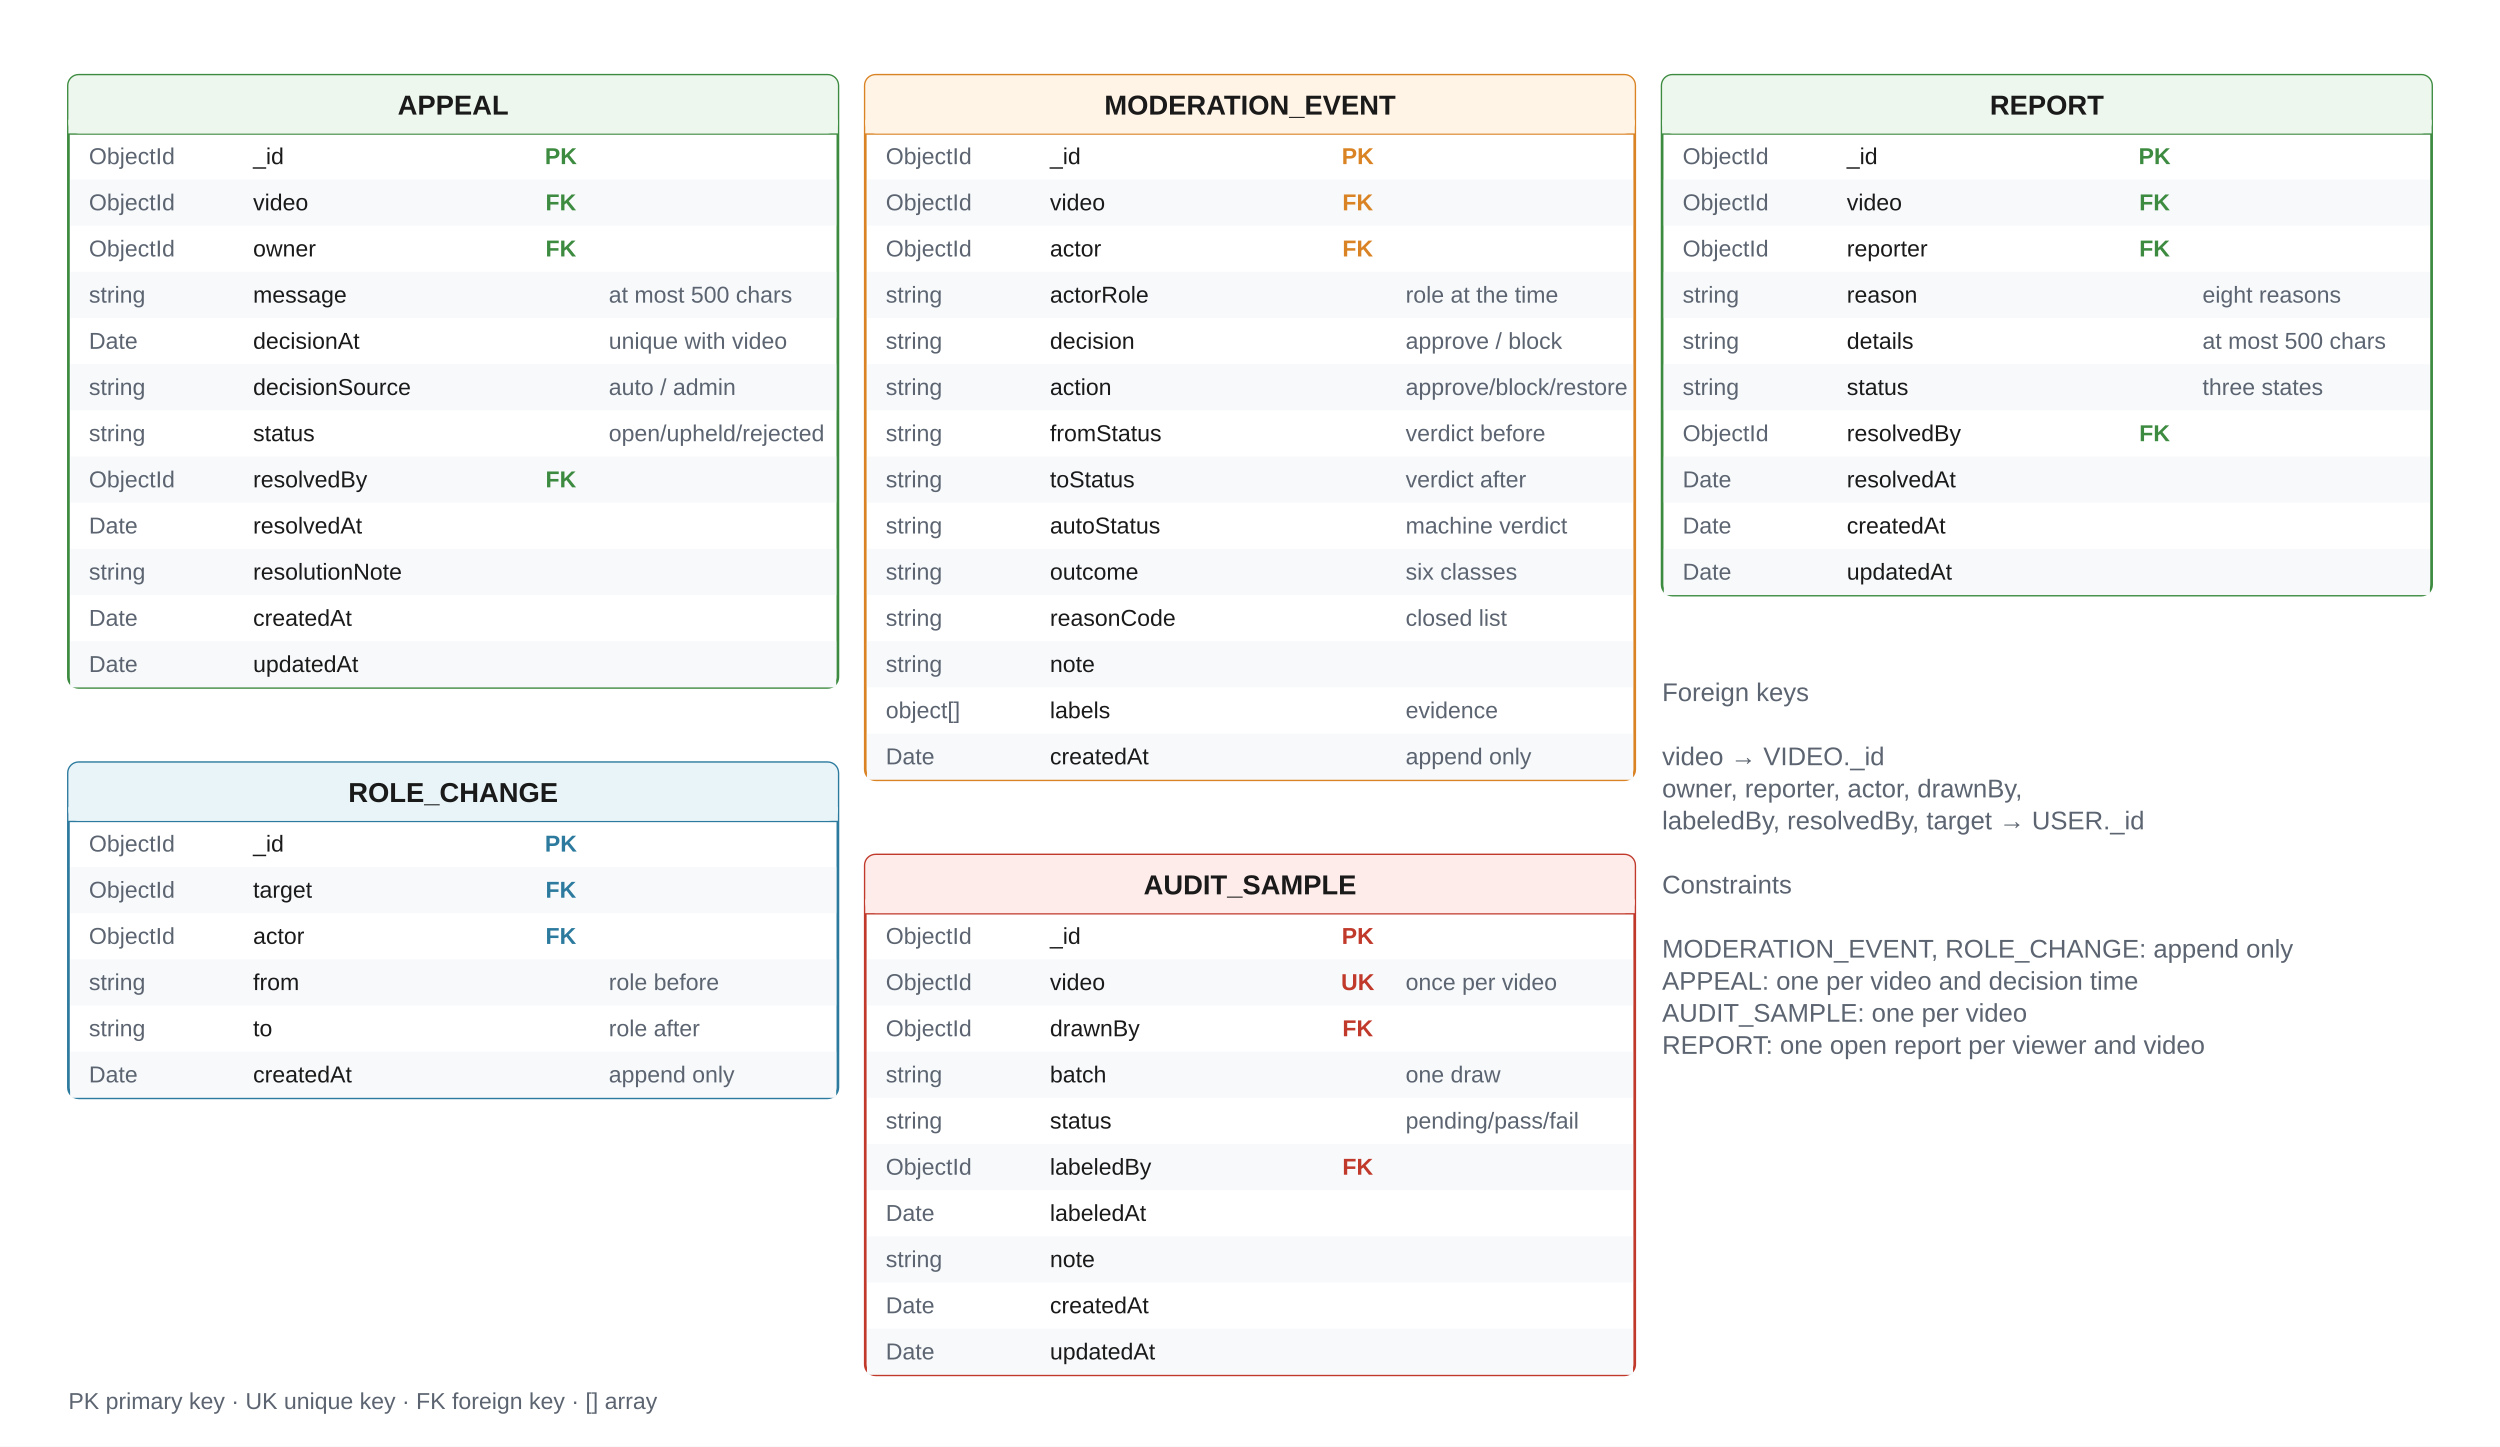
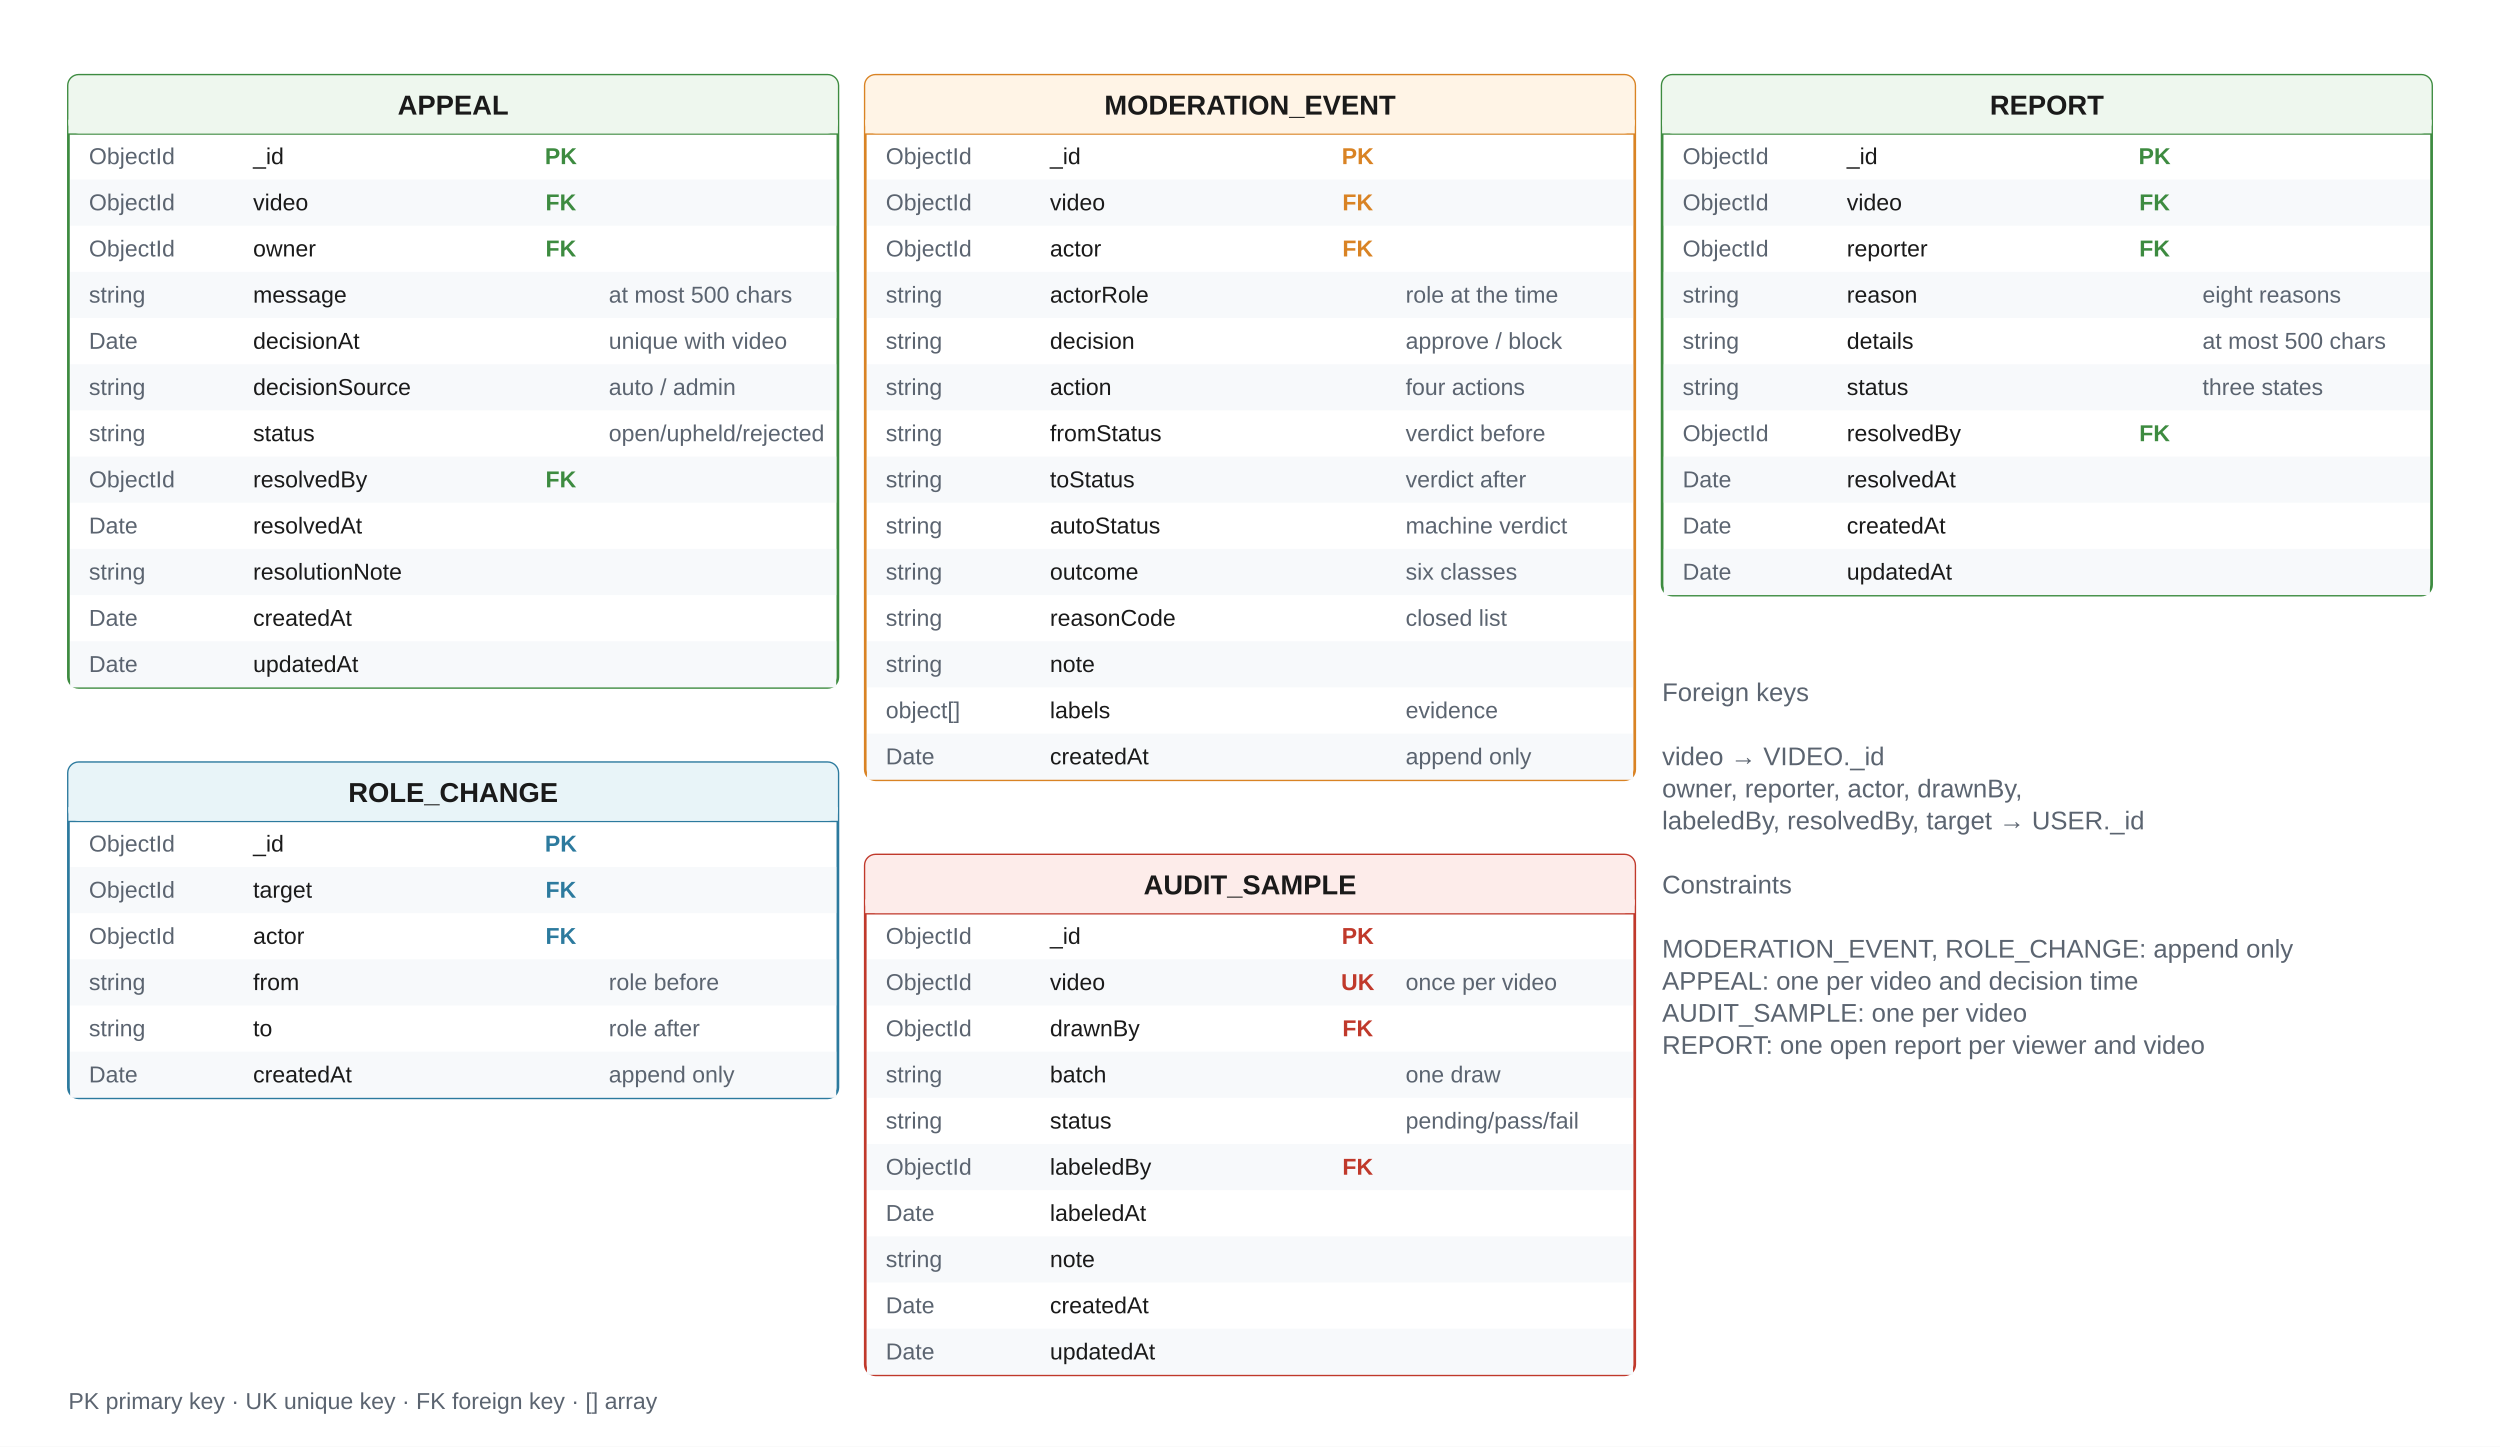
<svg xmlns="http://www.w3.org/2000/svg" width="1462" height="846" viewBox="0 0 1462 846">
  <defs>
    <marker id="arrow" viewBox="0 0 10 10" refX="9" refY="5" markerWidth="7" markerHeight="7" orient="auto-start-reverse">
      <path d="M 0 0 L 10 5 L 0 10 z" fill="#4a5568" />
    </marker>
  </defs>
  <rect width="1462" height="846" fill="#ffffff" />
  <rect x="40" y="44" width="450" height="358" rx="6" fill="#ffffff" stroke="#3d8b40" stroke-width="1.6" />
  <path d="M 40 78 h 450" stroke="#3d8b40" stroke-width="1.6" />
  <rect x="40" y="44" width="450" height="34" rx="6" fill="#eef7ee" />
  <rect x="40" y="70" width="450" height="8" fill="#eef7ee" />
  <text x="265" y="67.0" font-family="Arial, Helvetica, sans-serif" font-size="16" font-weight="bold" fill="#1a1a1a" text-anchor="middle">APPEAL</text>
  <text x="52" y="96.0" font-family="Arial, Helvetica, sans-serif" font-size="13.5" font-weight="normal" fill="#5b6470" text-anchor="start">ObjectId</text>
  <text x="148" y="96.0" font-family="Arial, Helvetica, sans-serif" font-size="13.5" font-weight="normal" fill="#1a1a1a" text-anchor="start">_id</text>
  <text x="328" y="96.0" font-family="Arial, Helvetica, sans-serif" font-size="13.5" font-weight="bold" fill="#3d8b40" text-anchor="middle">PK</text>
  <rect x="41" y="105" width="448" height="27" fill="#f7f9fb" />
  <text x="52" y="123.0" font-family="Arial, Helvetica, sans-serif" font-size="13.5" font-weight="normal" fill="#5b6470" text-anchor="start">ObjectId</text>
  <text x="148" y="123.0" font-family="Arial, Helvetica, sans-serif" font-size="13.5" font-weight="normal" fill="#1a1a1a" text-anchor="start">video</text>
  <text x="328" y="123.0" font-family="Arial, Helvetica, sans-serif" font-size="13.5" font-weight="bold" fill="#3d8b40" text-anchor="middle">FK</text>
  <text x="52" y="150.0" font-family="Arial, Helvetica, sans-serif" font-size="13.5" font-weight="normal" fill="#5b6470" text-anchor="start">ObjectId</text>
  <text x="148" y="150.0" font-family="Arial, Helvetica, sans-serif" font-size="13.5" font-weight="normal" fill="#1a1a1a" text-anchor="start">owner</text>
  <text x="328" y="150.0" font-family="Arial, Helvetica, sans-serif" font-size="13.5" font-weight="bold" fill="#3d8b40" text-anchor="middle">FK</text>
  <rect x="41" y="159" width="448" height="27" fill="#f7f9fb" />
  <text x="52" y="177.0" font-family="Arial, Helvetica, sans-serif" font-size="13.5" font-weight="normal" fill="#5b6470" text-anchor="start">string</text>
  <text x="148" y="177.0" font-family="Arial, Helvetica, sans-serif" font-size="13.5" font-weight="normal" fill="#1a1a1a" text-anchor="start">message</text>
  <text x="356" y="177.0" font-family="Arial, Helvetica, sans-serif" font-size="13.5" font-weight="normal" fill="#5b6470" text-anchor="start">at most 500 chars</text>
  <text x="52" y="204.0" font-family="Arial, Helvetica, sans-serif" font-size="13.5" font-weight="normal" fill="#5b6470" text-anchor="start">Date</text>
  <text x="148" y="204.0" font-family="Arial, Helvetica, sans-serif" font-size="13.5" font-weight="normal" fill="#1a1a1a" text-anchor="start">decisionAt</text>
  <text x="356" y="204.0" font-family="Arial, Helvetica, sans-serif" font-size="13.5" font-weight="normal" fill="#5b6470" text-anchor="start">unique with video</text>
  <rect x="41" y="213" width="448" height="27" fill="#f7f9fb" />
  <text x="52" y="231.0" font-family="Arial, Helvetica, sans-serif" font-size="13.5" font-weight="normal" fill="#5b6470" text-anchor="start">string</text>
  <text x="148" y="231.0" font-family="Arial, Helvetica, sans-serif" font-size="13.5" font-weight="normal" fill="#1a1a1a" text-anchor="start">decisionSource</text>
  <text x="356" y="231.0" font-family="Arial, Helvetica, sans-serif" font-size="13.5" font-weight="normal" fill="#5b6470" text-anchor="start">auto / admin</text>
  <text x="52" y="258.0" font-family="Arial, Helvetica, sans-serif" font-size="13.5" font-weight="normal" fill="#5b6470" text-anchor="start">string</text>
  <text x="148" y="258.0" font-family="Arial, Helvetica, sans-serif" font-size="13.5" font-weight="normal" fill="#1a1a1a" text-anchor="start">status</text>
  <text x="356" y="258.0" font-family="Arial, Helvetica, sans-serif" font-size="13.5" font-weight="normal" fill="#5b6470" text-anchor="start">open/upheld/rejected</text>
  <rect x="41" y="267" width="448" height="27" fill="#f7f9fb" />
  <text x="52" y="285.0" font-family="Arial, Helvetica, sans-serif" font-size="13.5" font-weight="normal" fill="#5b6470" text-anchor="start">ObjectId</text>
  <text x="148" y="285.0" font-family="Arial, Helvetica, sans-serif" font-size="13.5" font-weight="normal" fill="#1a1a1a" text-anchor="start">resolvedBy</text>
  <text x="328" y="285.0" font-family="Arial, Helvetica, sans-serif" font-size="13.5" font-weight="bold" fill="#3d8b40" text-anchor="middle">FK</text>
  <text x="52" y="312.0" font-family="Arial, Helvetica, sans-serif" font-size="13.5" font-weight="normal" fill="#5b6470" text-anchor="start">Date</text>
  <text x="148" y="312.0" font-family="Arial, Helvetica, sans-serif" font-size="13.5" font-weight="normal" fill="#1a1a1a" text-anchor="start">resolvedAt</text>
  <rect x="41" y="321" width="448" height="27" fill="#f7f9fb" />
  <text x="52" y="339.0" font-family="Arial, Helvetica, sans-serif" font-size="13.5" font-weight="normal" fill="#5b6470" text-anchor="start">string</text>
  <text x="148" y="339.0" font-family="Arial, Helvetica, sans-serif" font-size="13.5" font-weight="normal" fill="#1a1a1a" text-anchor="start">resolutionNote</text>
  <text x="52" y="366.0" font-family="Arial, Helvetica, sans-serif" font-size="13.5" font-weight="normal" fill="#5b6470" text-anchor="start">Date</text>
  <text x="148" y="366.0" font-family="Arial, Helvetica, sans-serif" font-size="13.5" font-weight="normal" fill="#1a1a1a" text-anchor="start">createdAt</text>
  <rect x="41" y="375" width="448" height="27" fill="#f7f9fb" />
  <text x="52" y="393.0" font-family="Arial, Helvetica, sans-serif" font-size="13.5" font-weight="normal" fill="#5b6470" text-anchor="start">Date</text>
  <text x="148" y="393.0" font-family="Arial, Helvetica, sans-serif" font-size="13.5" font-weight="normal" fill="#1a1a1a" text-anchor="start">updatedAt</text>
  <rect x="40" y="446" width="450" height="196" rx="6" fill="#ffffff" stroke="#2c7a9e" stroke-width="1.6" />
  <path d="M 40 480 h 450" stroke="#2c7a9e" stroke-width="1.6" />
  <rect x="40" y="446" width="450" height="34" rx="6" fill="#e8f4f8" />
  <rect x="40" y="472" width="450" height="8" fill="#e8f4f8" />
  <text x="265" y="469.0" font-family="Arial, Helvetica, sans-serif" font-size="16" font-weight="bold" fill="#1a1a1a" text-anchor="middle">ROLE_CHANGE</text>
  <text x="52" y="498.0" font-family="Arial, Helvetica, sans-serif" font-size="13.5" font-weight="normal" fill="#5b6470" text-anchor="start">ObjectId</text>
  <text x="148" y="498.0" font-family="Arial, Helvetica, sans-serif" font-size="13.5" font-weight="normal" fill="#1a1a1a" text-anchor="start">_id</text>
  <text x="328" y="498.0" font-family="Arial, Helvetica, sans-serif" font-size="13.5" font-weight="bold" fill="#2c7a9e" text-anchor="middle">PK</text>
  <rect x="41" y="507" width="448" height="27" fill="#f7f9fb" />
  <text x="52" y="525.0" font-family="Arial, Helvetica, sans-serif" font-size="13.5" font-weight="normal" fill="#5b6470" text-anchor="start">ObjectId</text>
  <text x="148" y="525.0" font-family="Arial, Helvetica, sans-serif" font-size="13.5" font-weight="normal" fill="#1a1a1a" text-anchor="start">target</text>
  <text x="328" y="525.0" font-family="Arial, Helvetica, sans-serif" font-size="13.5" font-weight="bold" fill="#2c7a9e" text-anchor="middle">FK</text>
  <text x="52" y="552.0" font-family="Arial, Helvetica, sans-serif" font-size="13.5" font-weight="normal" fill="#5b6470" text-anchor="start">ObjectId</text>
  <text x="148" y="552.0" font-family="Arial, Helvetica, sans-serif" font-size="13.5" font-weight="normal" fill="#1a1a1a" text-anchor="start">actor</text>
  <text x="328" y="552.0" font-family="Arial, Helvetica, sans-serif" font-size="13.5" font-weight="bold" fill="#2c7a9e" text-anchor="middle">FK</text>
  <rect x="41" y="561" width="448" height="27" fill="#f7f9fb" />
  <text x="52" y="579.0" font-family="Arial, Helvetica, sans-serif" font-size="13.5" font-weight="normal" fill="#5b6470" text-anchor="start">string</text>
  <text x="148" y="579.0" font-family="Arial, Helvetica, sans-serif" font-size="13.5" font-weight="normal" fill="#1a1a1a" text-anchor="start">from</text>
  <text x="356" y="579.0" font-family="Arial, Helvetica, sans-serif" font-size="13.5" font-weight="normal" fill="#5b6470" text-anchor="start">role before</text>
  <text x="52" y="606.0" font-family="Arial, Helvetica, sans-serif" font-size="13.5" font-weight="normal" fill="#5b6470" text-anchor="start">string</text>
  <text x="148" y="606.0" font-family="Arial, Helvetica, sans-serif" font-size="13.5" font-weight="normal" fill="#1a1a1a" text-anchor="start">to</text>
  <text x="356" y="606.0" font-family="Arial, Helvetica, sans-serif" font-size="13.5" font-weight="normal" fill="#5b6470" text-anchor="start">role after</text>
  <rect x="41" y="615" width="448" height="27" fill="#f7f9fb" />
  <text x="52" y="633.0" font-family="Arial, Helvetica, sans-serif" font-size="13.5" font-weight="normal" fill="#5b6470" text-anchor="start">Date</text>
  <text x="148" y="633.0" font-family="Arial, Helvetica, sans-serif" font-size="13.5" font-weight="normal" fill="#1a1a1a" text-anchor="start">createdAt</text>
  <text x="356" y="633.0" font-family="Arial, Helvetica, sans-serif" font-size="13.5" font-weight="normal" fill="#5b6470" text-anchor="start">append only</text>
  <rect x="506" y="44" width="450" height="412" rx="6" fill="#ffffff" stroke="#d98324" stroke-width="1.6" />
  <path d="M 506 78 h 450" stroke="#d98324" stroke-width="1.6" />
  <rect x="506" y="44" width="450" height="34" rx="6" fill="#fff4e6" />
  <rect x="506" y="70" width="450" height="8" fill="#fff4e6" />
  <text x="731" y="67.0" font-family="Arial, Helvetica, sans-serif" font-size="16" font-weight="bold" fill="#1a1a1a" text-anchor="middle">MODERATION_EVENT</text>
  <text x="518" y="96.0" font-family="Arial, Helvetica, sans-serif" font-size="13.5" font-weight="normal" fill="#5b6470" text-anchor="start">ObjectId</text>
  <text x="614" y="96.0" font-family="Arial, Helvetica, sans-serif" font-size="13.5" font-weight="normal" fill="#1a1a1a" text-anchor="start">_id</text>
  <text x="794" y="96.0" font-family="Arial, Helvetica, sans-serif" font-size="13.5" font-weight="bold" fill="#d98324" text-anchor="middle">PK</text>
  <rect x="507" y="105" width="448" height="27" fill="#f7f9fb" />
  <text x="518" y="123.0" font-family="Arial, Helvetica, sans-serif" font-size="13.5" font-weight="normal" fill="#5b6470" text-anchor="start">ObjectId</text>
  <text x="614" y="123.0" font-family="Arial, Helvetica, sans-serif" font-size="13.5" font-weight="normal" fill="#1a1a1a" text-anchor="start">video</text>
  <text x="794" y="123.0" font-family="Arial, Helvetica, sans-serif" font-size="13.5" font-weight="bold" fill="#d98324" text-anchor="middle">FK</text>
  <text x="518" y="150.0" font-family="Arial, Helvetica, sans-serif" font-size="13.5" font-weight="normal" fill="#5b6470" text-anchor="start">ObjectId</text>
  <text x="614" y="150.0" font-family="Arial, Helvetica, sans-serif" font-size="13.5" font-weight="normal" fill="#1a1a1a" text-anchor="start">actor</text>
  <text x="794" y="150.0" font-family="Arial, Helvetica, sans-serif" font-size="13.5" font-weight="bold" fill="#d98324" text-anchor="middle">FK</text>
  <rect x="507" y="159" width="448" height="27" fill="#f7f9fb" />
  <text x="518" y="177.0" font-family="Arial, Helvetica, sans-serif" font-size="13.5" font-weight="normal" fill="#5b6470" text-anchor="start">string</text>
  <text x="614" y="177.0" font-family="Arial, Helvetica, sans-serif" font-size="13.5" font-weight="normal" fill="#1a1a1a" text-anchor="start">actorRole</text>
  <text x="822" y="177.0" font-family="Arial, Helvetica, sans-serif" font-size="13.5" font-weight="normal" fill="#5b6470" text-anchor="start">role at the time</text>
  <text x="518" y="204.0" font-family="Arial, Helvetica, sans-serif" font-size="13.5" font-weight="normal" fill="#5b6470" text-anchor="start">string</text>
  <text x="614" y="204.0" font-family="Arial, Helvetica, sans-serif" font-size="13.5" font-weight="normal" fill="#1a1a1a" text-anchor="start">decision</text>
  <text x="822" y="204.0" font-family="Arial, Helvetica, sans-serif" font-size="13.5" font-weight="normal" fill="#5b6470" text-anchor="start">approve / block</text>
  <rect x="507" y="213" width="448" height="27" fill="#f7f9fb" />
  <text x="518" y="231.0" font-family="Arial, Helvetica, sans-serif" font-size="13.5" font-weight="normal" fill="#5b6470" text-anchor="start">string</text>
  <text x="614" y="231.0" font-family="Arial, Helvetica, sans-serif" font-size="13.5" font-weight="normal" fill="#1a1a1a" text-anchor="start">action</text>
-   <text x="822" y="231.0" font-family="Arial, Helvetica, sans-serif" font-size="13.5" font-weight="normal" fill="#5b6470" text-anchor="start">approve/block/restore</text>
+   <text x="822" y="231.0" font-family="Arial, Helvetica, sans-serif" font-size="13.5" font-weight="normal" fill="#5b6470" text-anchor="start">four actions</text>
  <text x="518" y="258.0" font-family="Arial, Helvetica, sans-serif" font-size="13.5" font-weight="normal" fill="#5b6470" text-anchor="start">string</text>
  <text x="614" y="258.0" font-family="Arial, Helvetica, sans-serif" font-size="13.5" font-weight="normal" fill="#1a1a1a" text-anchor="start">fromStatus</text>
  <text x="822" y="258.0" font-family="Arial, Helvetica, sans-serif" font-size="13.5" font-weight="normal" fill="#5b6470" text-anchor="start">verdict before</text>
  <rect x="507" y="267" width="448" height="27" fill="#f7f9fb" />
  <text x="518" y="285.0" font-family="Arial, Helvetica, sans-serif" font-size="13.5" font-weight="normal" fill="#5b6470" text-anchor="start">string</text>
  <text x="614" y="285.0" font-family="Arial, Helvetica, sans-serif" font-size="13.5" font-weight="normal" fill="#1a1a1a" text-anchor="start">toStatus</text>
  <text x="822" y="285.0" font-family="Arial, Helvetica, sans-serif" font-size="13.5" font-weight="normal" fill="#5b6470" text-anchor="start">verdict after</text>
  <text x="518" y="312.0" font-family="Arial, Helvetica, sans-serif" font-size="13.5" font-weight="normal" fill="#5b6470" text-anchor="start">string</text>
  <text x="614" y="312.0" font-family="Arial, Helvetica, sans-serif" font-size="13.5" font-weight="normal" fill="#1a1a1a" text-anchor="start">autoStatus</text>
  <text x="822" y="312.0" font-family="Arial, Helvetica, sans-serif" font-size="13.5" font-weight="normal" fill="#5b6470" text-anchor="start">machine verdict</text>
  <rect x="507" y="321" width="448" height="27" fill="#f7f9fb" />
  <text x="518" y="339.0" font-family="Arial, Helvetica, sans-serif" font-size="13.5" font-weight="normal" fill="#5b6470" text-anchor="start">string</text>
  <text x="614" y="339.0" font-family="Arial, Helvetica, sans-serif" font-size="13.5" font-weight="normal" fill="#1a1a1a" text-anchor="start">outcome</text>
  <text x="822" y="339.0" font-family="Arial, Helvetica, sans-serif" font-size="13.5" font-weight="normal" fill="#5b6470" text-anchor="start">six classes</text>
  <text x="518" y="366.0" font-family="Arial, Helvetica, sans-serif" font-size="13.5" font-weight="normal" fill="#5b6470" text-anchor="start">string</text>
  <text x="614" y="366.0" font-family="Arial, Helvetica, sans-serif" font-size="13.5" font-weight="normal" fill="#1a1a1a" text-anchor="start">reasonCode</text>
  <text x="822" y="366.0" font-family="Arial, Helvetica, sans-serif" font-size="13.5" font-weight="normal" fill="#5b6470" text-anchor="start">closed list</text>
  <rect x="507" y="375" width="448" height="27" fill="#f7f9fb" />
  <text x="518" y="393.0" font-family="Arial, Helvetica, sans-serif" font-size="13.5" font-weight="normal" fill="#5b6470" text-anchor="start">string</text>
  <text x="614" y="393.0" font-family="Arial, Helvetica, sans-serif" font-size="13.5" font-weight="normal" fill="#1a1a1a" text-anchor="start">note</text>
  <text x="518" y="420.0" font-family="Arial, Helvetica, sans-serif" font-size="13.5" font-weight="normal" fill="#5b6470" text-anchor="start">object[]</text>
  <text x="614" y="420.0" font-family="Arial, Helvetica, sans-serif" font-size="13.5" font-weight="normal" fill="#1a1a1a" text-anchor="start">labels</text>
  <text x="822" y="420.0" font-family="Arial, Helvetica, sans-serif" font-size="13.5" font-weight="normal" fill="#5b6470" text-anchor="start">evidence</text>
  <rect x="507" y="429" width="448" height="27" fill="#f7f9fb" />
  <text x="518" y="447.0" font-family="Arial, Helvetica, sans-serif" font-size="13.5" font-weight="normal" fill="#5b6470" text-anchor="start">Date</text>
  <text x="614" y="447.0" font-family="Arial, Helvetica, sans-serif" font-size="13.5" font-weight="normal" fill="#1a1a1a" text-anchor="start">createdAt</text>
  <text x="822" y="447.0" font-family="Arial, Helvetica, sans-serif" font-size="13.5" font-weight="normal" fill="#5b6470" text-anchor="start">append only</text>
  <rect x="506" y="500" width="450" height="304" rx="6" fill="#ffffff" stroke="#c0392b" stroke-width="1.6" />
  <path d="M 506 534 h 450" stroke="#c0392b" stroke-width="1.6" />
  <rect x="506" y="500" width="450" height="34" rx="6" fill="#fdecea" />
  <rect x="506" y="526" width="450" height="8" fill="#fdecea" />
  <text x="731" y="523.0" font-family="Arial, Helvetica, sans-serif" font-size="16" font-weight="bold" fill="#1a1a1a" text-anchor="middle">AUDIT_SAMPLE</text>
  <text x="518" y="552.0" font-family="Arial, Helvetica, sans-serif" font-size="13.5" font-weight="normal" fill="#5b6470" text-anchor="start">ObjectId</text>
  <text x="614" y="552.0" font-family="Arial, Helvetica, sans-serif" font-size="13.5" font-weight="normal" fill="#1a1a1a" text-anchor="start">_id</text>
  <text x="794" y="552.0" font-family="Arial, Helvetica, sans-serif" font-size="13.5" font-weight="bold" fill="#c0392b" text-anchor="middle">PK</text>
  <rect x="507" y="561" width="448" height="27" fill="#f7f9fb" />
  <text x="518" y="579.0" font-family="Arial, Helvetica, sans-serif" font-size="13.5" font-weight="normal" fill="#5b6470" text-anchor="start">ObjectId</text>
  <text x="614" y="579.0" font-family="Arial, Helvetica, sans-serif" font-size="13.5" font-weight="normal" fill="#1a1a1a" text-anchor="start">video</text>
  <text x="794" y="579.0" font-family="Arial, Helvetica, sans-serif" font-size="13.5" font-weight="bold" fill="#c0392b" text-anchor="middle">UK</text>
  <text x="822" y="579.0" font-family="Arial, Helvetica, sans-serif" font-size="13.5" font-weight="normal" fill="#5b6470" text-anchor="start">once per video</text>
  <text x="518" y="606.0" font-family="Arial, Helvetica, sans-serif" font-size="13.5" font-weight="normal" fill="#5b6470" text-anchor="start">ObjectId</text>
  <text x="614" y="606.0" font-family="Arial, Helvetica, sans-serif" font-size="13.5" font-weight="normal" fill="#1a1a1a" text-anchor="start">drawnBy</text>
  <text x="794" y="606.0" font-family="Arial, Helvetica, sans-serif" font-size="13.5" font-weight="bold" fill="#c0392b" text-anchor="middle">FK</text>
  <rect x="507" y="615" width="448" height="27" fill="#f7f9fb" />
  <text x="518" y="633.0" font-family="Arial, Helvetica, sans-serif" font-size="13.5" font-weight="normal" fill="#5b6470" text-anchor="start">string</text>
  <text x="614" y="633.0" font-family="Arial, Helvetica, sans-serif" font-size="13.5" font-weight="normal" fill="#1a1a1a" text-anchor="start">batch</text>
  <text x="822" y="633.0" font-family="Arial, Helvetica, sans-serif" font-size="13.5" font-weight="normal" fill="#5b6470" text-anchor="start">one draw</text>
  <text x="518" y="660.0" font-family="Arial, Helvetica, sans-serif" font-size="13.5" font-weight="normal" fill="#5b6470" text-anchor="start">string</text>
  <text x="614" y="660.0" font-family="Arial, Helvetica, sans-serif" font-size="13.5" font-weight="normal" fill="#1a1a1a" text-anchor="start">status</text>
  <text x="822" y="660.0" font-family="Arial, Helvetica, sans-serif" font-size="13.5" font-weight="normal" fill="#5b6470" text-anchor="start">pending/pass/fail</text>
  <rect x="507" y="669" width="448" height="27" fill="#f7f9fb" />
  <text x="518" y="687.0" font-family="Arial, Helvetica, sans-serif" font-size="13.5" font-weight="normal" fill="#5b6470" text-anchor="start">ObjectId</text>
  <text x="614" y="687.0" font-family="Arial, Helvetica, sans-serif" font-size="13.5" font-weight="normal" fill="#1a1a1a" text-anchor="start">labeledBy</text>
  <text x="794" y="687.0" font-family="Arial, Helvetica, sans-serif" font-size="13.5" font-weight="bold" fill="#c0392b" text-anchor="middle">FK</text>
  <text x="518" y="714.0" font-family="Arial, Helvetica, sans-serif" font-size="13.5" font-weight="normal" fill="#5b6470" text-anchor="start">Date</text>
  <text x="614" y="714.0" font-family="Arial, Helvetica, sans-serif" font-size="13.5" font-weight="normal" fill="#1a1a1a" text-anchor="start">labeledAt</text>
  <rect x="507" y="723" width="448" height="27" fill="#f7f9fb" />
  <text x="518" y="741.0" font-family="Arial, Helvetica, sans-serif" font-size="13.5" font-weight="normal" fill="#5b6470" text-anchor="start">string</text>
  <text x="614" y="741.0" font-family="Arial, Helvetica, sans-serif" font-size="13.5" font-weight="normal" fill="#1a1a1a" text-anchor="start">note</text>
  <text x="518" y="768.0" font-family="Arial, Helvetica, sans-serif" font-size="13.5" font-weight="normal" fill="#5b6470" text-anchor="start">Date</text>
  <text x="614" y="768.0" font-family="Arial, Helvetica, sans-serif" font-size="13.5" font-weight="normal" fill="#1a1a1a" text-anchor="start">createdAt</text>
  <rect x="507" y="777" width="448" height="27" fill="#f7f9fb" />
  <text x="518" y="795.0" font-family="Arial, Helvetica, sans-serif" font-size="13.5" font-weight="normal" fill="#5b6470" text-anchor="start">Date</text>
  <text x="614" y="795.0" font-family="Arial, Helvetica, sans-serif" font-size="13.5" font-weight="normal" fill="#1a1a1a" text-anchor="start">updatedAt</text>
  <rect x="972" y="44" width="450" height="304" rx="6" fill="#ffffff" stroke="#3d8b40" stroke-width="1.6" />
  <path d="M 972 78 h 450" stroke="#3d8b40" stroke-width="1.6" />
  <rect x="972" y="44" width="450" height="34" rx="6" fill="#eef7ee" />
  <rect x="972" y="70" width="450" height="8" fill="#eef7ee" />
  <text x="1197" y="67.0" font-family="Arial, Helvetica, sans-serif" font-size="16" font-weight="bold" fill="#1a1a1a" text-anchor="middle">REPORT</text>
  <text x="984" y="96.0" font-family="Arial, Helvetica, sans-serif" font-size="13.5" font-weight="normal" fill="#5b6470" text-anchor="start">ObjectId</text>
  <text x="1080" y="96.0" font-family="Arial, Helvetica, sans-serif" font-size="13.5" font-weight="normal" fill="#1a1a1a" text-anchor="start">_id</text>
  <text x="1260" y="96.0" font-family="Arial, Helvetica, sans-serif" font-size="13.5" font-weight="bold" fill="#3d8b40" text-anchor="middle">PK</text>
  <rect x="973" y="105" width="448" height="27" fill="#f7f9fb" />
  <text x="984" y="123.0" font-family="Arial, Helvetica, sans-serif" font-size="13.5" font-weight="normal" fill="#5b6470" text-anchor="start">ObjectId</text>
  <text x="1080" y="123.0" font-family="Arial, Helvetica, sans-serif" font-size="13.5" font-weight="normal" fill="#1a1a1a" text-anchor="start">video</text>
  <text x="1260" y="123.0" font-family="Arial, Helvetica, sans-serif" font-size="13.5" font-weight="bold" fill="#3d8b40" text-anchor="middle">FK</text>
  <text x="984" y="150.0" font-family="Arial, Helvetica, sans-serif" font-size="13.5" font-weight="normal" fill="#5b6470" text-anchor="start">ObjectId</text>
  <text x="1080" y="150.0" font-family="Arial, Helvetica, sans-serif" font-size="13.5" font-weight="normal" fill="#1a1a1a" text-anchor="start">reporter</text>
  <text x="1260" y="150.0" font-family="Arial, Helvetica, sans-serif" font-size="13.5" font-weight="bold" fill="#3d8b40" text-anchor="middle">FK</text>
  <rect x="973" y="159" width="448" height="27" fill="#f7f9fb" />
  <text x="984" y="177.0" font-family="Arial, Helvetica, sans-serif" font-size="13.5" font-weight="normal" fill="#5b6470" text-anchor="start">string</text>
  <text x="1080" y="177.0" font-family="Arial, Helvetica, sans-serif" font-size="13.5" font-weight="normal" fill="#1a1a1a" text-anchor="start">reason</text>
  <text x="1288" y="177.0" font-family="Arial, Helvetica, sans-serif" font-size="13.5" font-weight="normal" fill="#5b6470" text-anchor="start">eight reasons</text>
  <text x="984" y="204.0" font-family="Arial, Helvetica, sans-serif" font-size="13.5" font-weight="normal" fill="#5b6470" text-anchor="start">string</text>
  <text x="1080" y="204.0" font-family="Arial, Helvetica, sans-serif" font-size="13.5" font-weight="normal" fill="#1a1a1a" text-anchor="start">details</text>
  <text x="1288" y="204.0" font-family="Arial, Helvetica, sans-serif" font-size="13.5" font-weight="normal" fill="#5b6470" text-anchor="start">at most 500 chars</text>
  <rect x="973" y="213" width="448" height="27" fill="#f7f9fb" />
  <text x="984" y="231.0" font-family="Arial, Helvetica, sans-serif" font-size="13.5" font-weight="normal" fill="#5b6470" text-anchor="start">string</text>
  <text x="1080" y="231.0" font-family="Arial, Helvetica, sans-serif" font-size="13.5" font-weight="normal" fill="#1a1a1a" text-anchor="start">status</text>
  <text x="1288" y="231.0" font-family="Arial, Helvetica, sans-serif" font-size="13.5" font-weight="normal" fill="#5b6470" text-anchor="start">three states</text>
  <text x="984" y="258.0" font-family="Arial, Helvetica, sans-serif" font-size="13.5" font-weight="normal" fill="#5b6470" text-anchor="start">ObjectId</text>
  <text x="1080" y="258.0" font-family="Arial, Helvetica, sans-serif" font-size="13.5" font-weight="normal" fill="#1a1a1a" text-anchor="start">resolvedBy</text>
  <text x="1260" y="258.0" font-family="Arial, Helvetica, sans-serif" font-size="13.5" font-weight="bold" fill="#3d8b40" text-anchor="middle">FK</text>
  <rect x="973" y="267" width="448" height="27" fill="#f7f9fb" />
  <text x="984" y="285.0" font-family="Arial, Helvetica, sans-serif" font-size="13.5" font-weight="normal" fill="#5b6470" text-anchor="start">Date</text>
  <text x="1080" y="285.0" font-family="Arial, Helvetica, sans-serif" font-size="13.5" font-weight="normal" fill="#1a1a1a" text-anchor="start">resolvedAt</text>
  <text x="984" y="312.0" font-family="Arial, Helvetica, sans-serif" font-size="13.5" font-weight="normal" fill="#5b6470" text-anchor="start">Date</text>
  <text x="1080" y="312.0" font-family="Arial, Helvetica, sans-serif" font-size="13.5" font-weight="normal" fill="#1a1a1a" text-anchor="start">createdAt</text>
  <rect x="973" y="321" width="448" height="27" fill="#f7f9fb" />
  <text x="984" y="339.0" font-family="Arial, Helvetica, sans-serif" font-size="13.5" font-weight="normal" fill="#5b6470" text-anchor="start">Date</text>
  <text x="1080" y="339.0" font-family="Arial, Helvetica, sans-serif" font-size="13.5" font-weight="normal" fill="#1a1a1a" text-anchor="start">updatedAt</text>
  <text x="972" y="410.0" font-family="Arial, Helvetica, sans-serif" font-size="15" font-weight="normal" fill="#5b6470" text-anchor="start">Foreign keys</text>
  <text x="972" y="428.8" font-family="Arial, Helvetica, sans-serif" font-size="15" font-weight="normal" fill="#5b6470" text-anchor="start" />
  <text x="972" y="447.5" font-family="Arial, Helvetica, sans-serif" font-size="15" font-weight="normal" fill="#5b6470" text-anchor="start">video  →  VIDEO._id</text>
  <text x="972" y="466.3" font-family="Arial, Helvetica, sans-serif" font-size="15" font-weight="normal" fill="#5b6470" text-anchor="start">owner, reporter, actor, drawnBy,</text>
  <text x="972" y="485.0" font-family="Arial, Helvetica, sans-serif" font-size="15" font-weight="normal" fill="#5b6470" text-anchor="start">labeledBy, resolvedBy, target  →  USER._id</text>
  <text x="972" y="503.8" font-family="Arial, Helvetica, sans-serif" font-size="15" font-weight="normal" fill="#5b6470" text-anchor="start" />
  <text x="972" y="522.5" font-family="Arial, Helvetica, sans-serif" font-size="15" font-weight="normal" fill="#5b6470" text-anchor="start">Constraints</text>
  <text x="972" y="541.3" font-family="Arial, Helvetica, sans-serif" font-size="15" font-weight="normal" fill="#5b6470" text-anchor="start" />
  <text x="972" y="560.0" font-family="Arial, Helvetica, sans-serif" font-size="15" font-weight="normal" fill="#5b6470" text-anchor="start">MODERATION_EVENT, ROLE_CHANGE: append only</text>
  <text x="972" y="578.8" font-family="Arial, Helvetica, sans-serif" font-size="15" font-weight="normal" fill="#5b6470" text-anchor="start">APPEAL: one per video and decision time</text>
  <text x="972" y="597.5" font-family="Arial, Helvetica, sans-serif" font-size="15" font-weight="normal" fill="#5b6470" text-anchor="start">AUDIT_SAMPLE: one per video</text>
  <text x="972" y="616.3" font-family="Arial, Helvetica, sans-serif" font-size="15" font-weight="normal" fill="#5b6470" text-anchor="start">REPORT: one open report per viewer and video</text>
  <text x="40" y="824.0" font-family="Arial, Helvetica, sans-serif" font-size="13.5" font-weight="normal" fill="#5b6470" text-anchor="start">PK primary key  ·  UK unique key  ·  FK foreign key  ·  [] array</text>
</svg>
